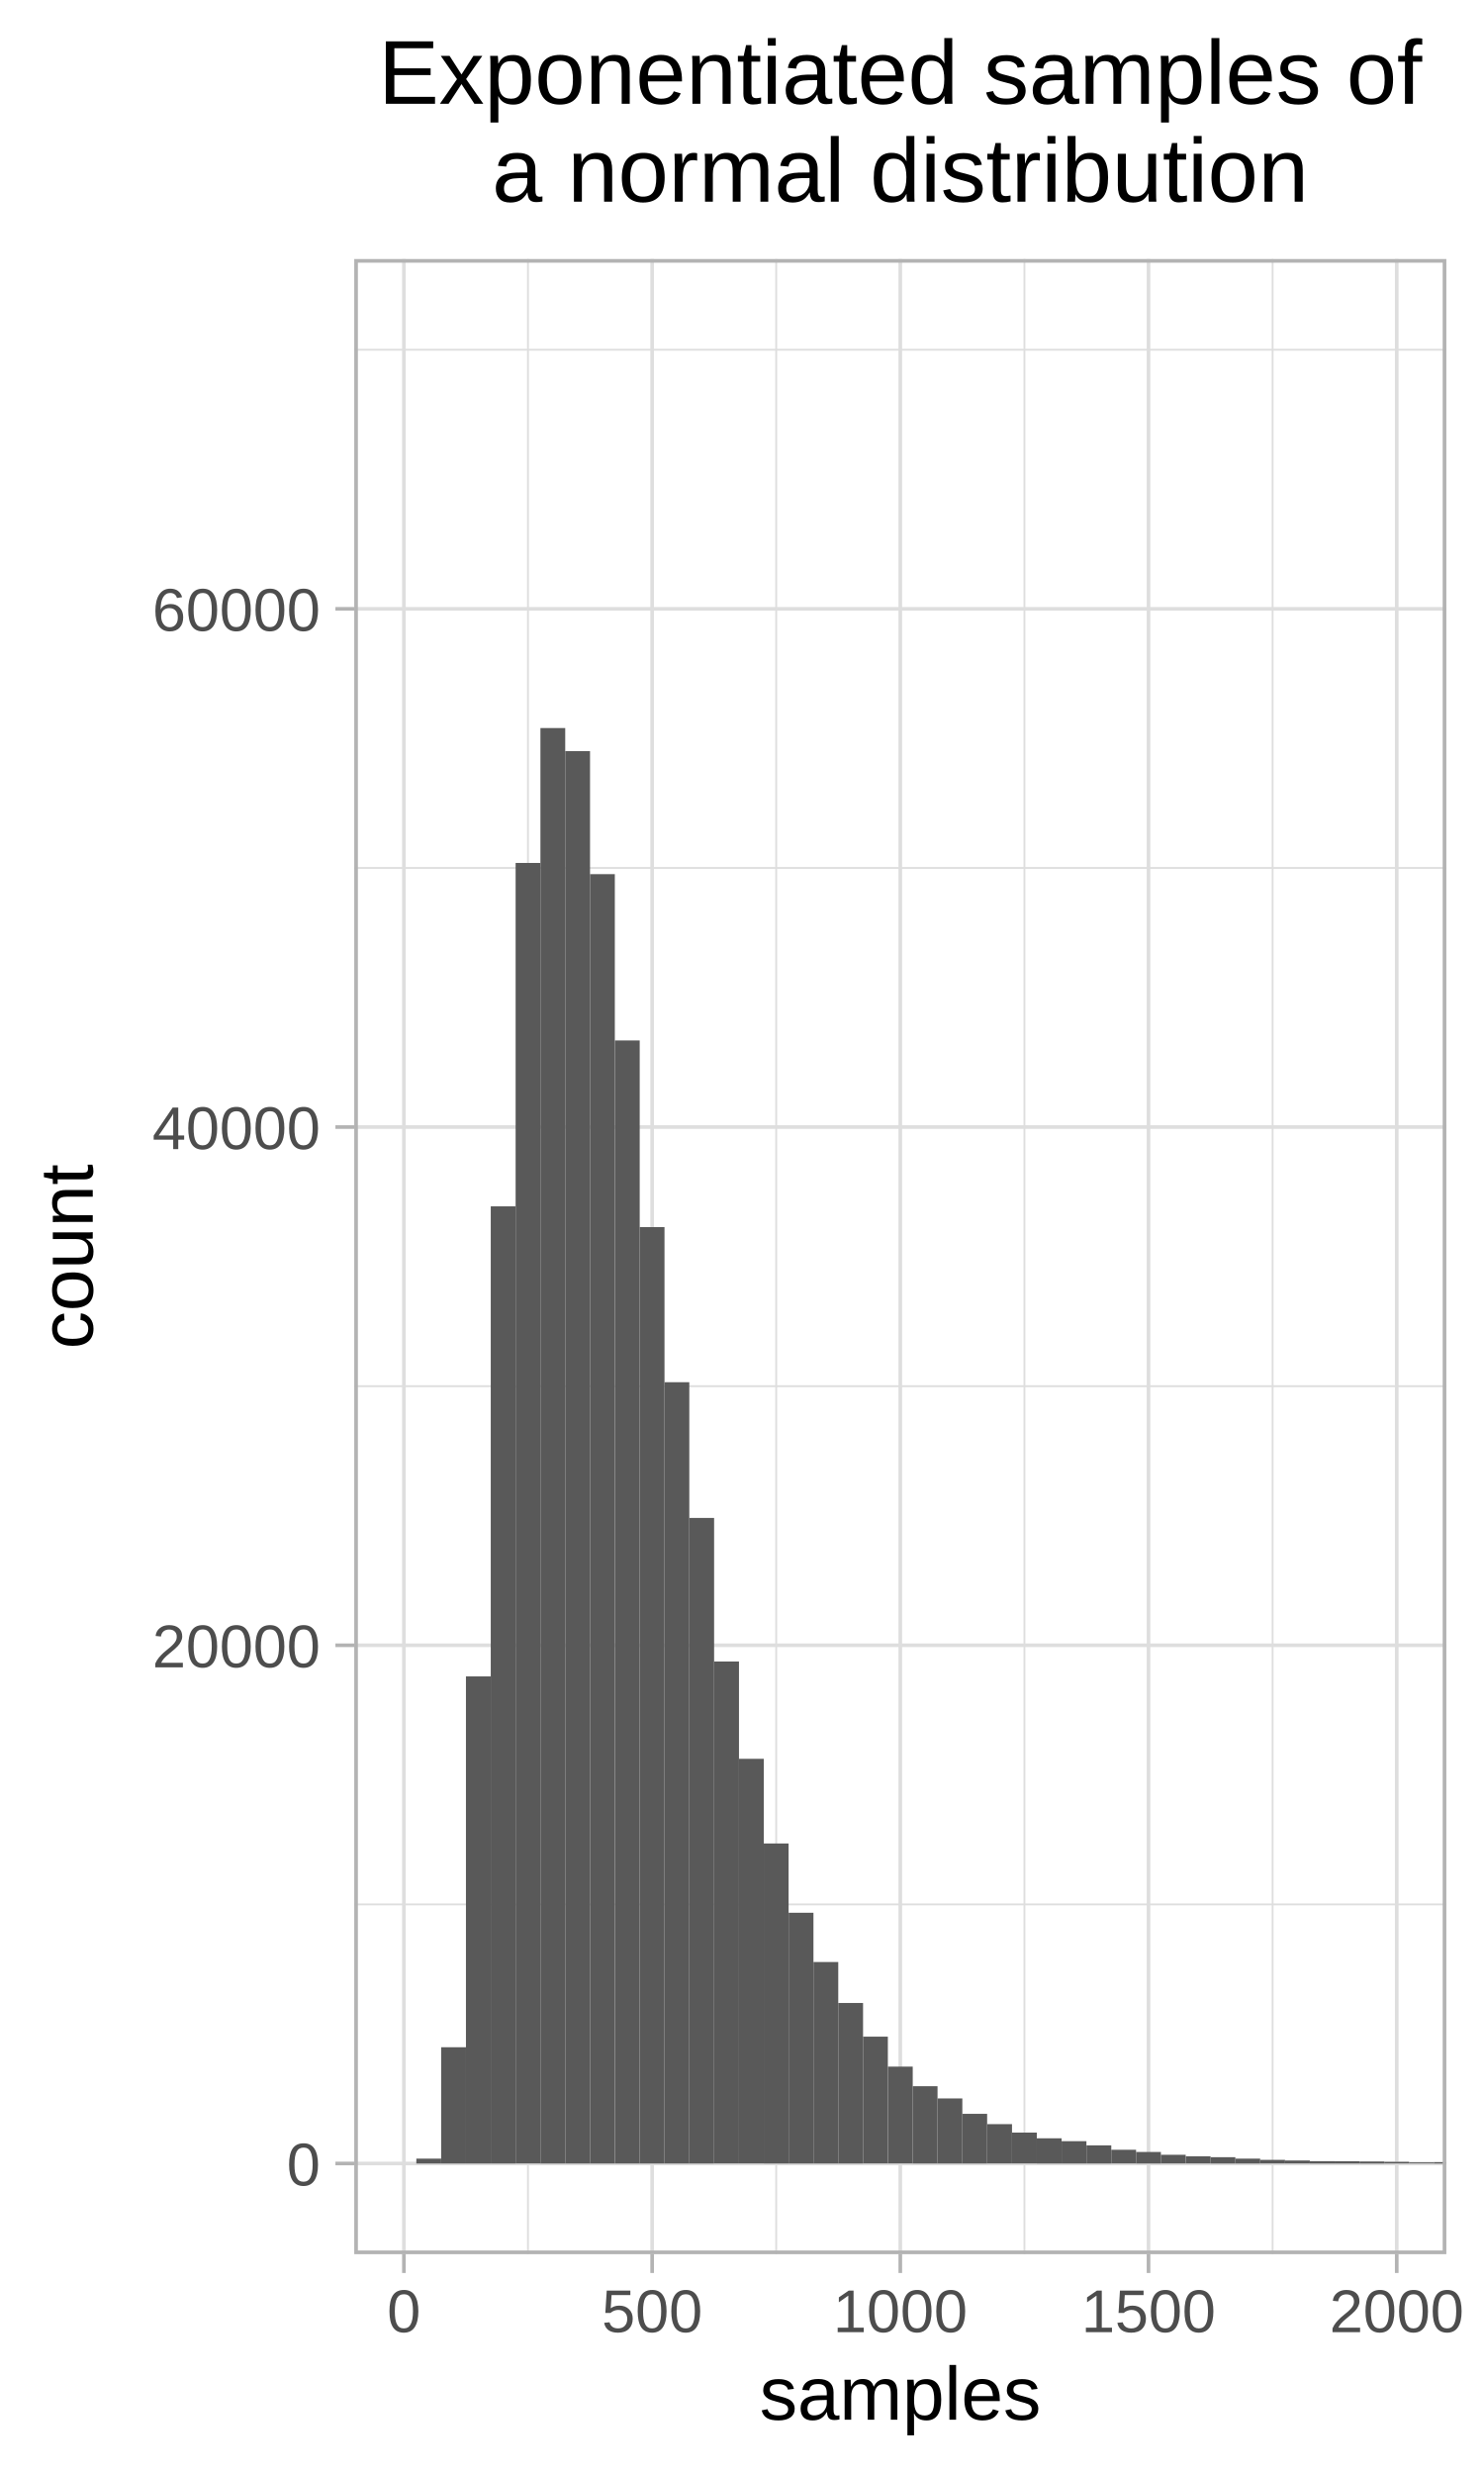
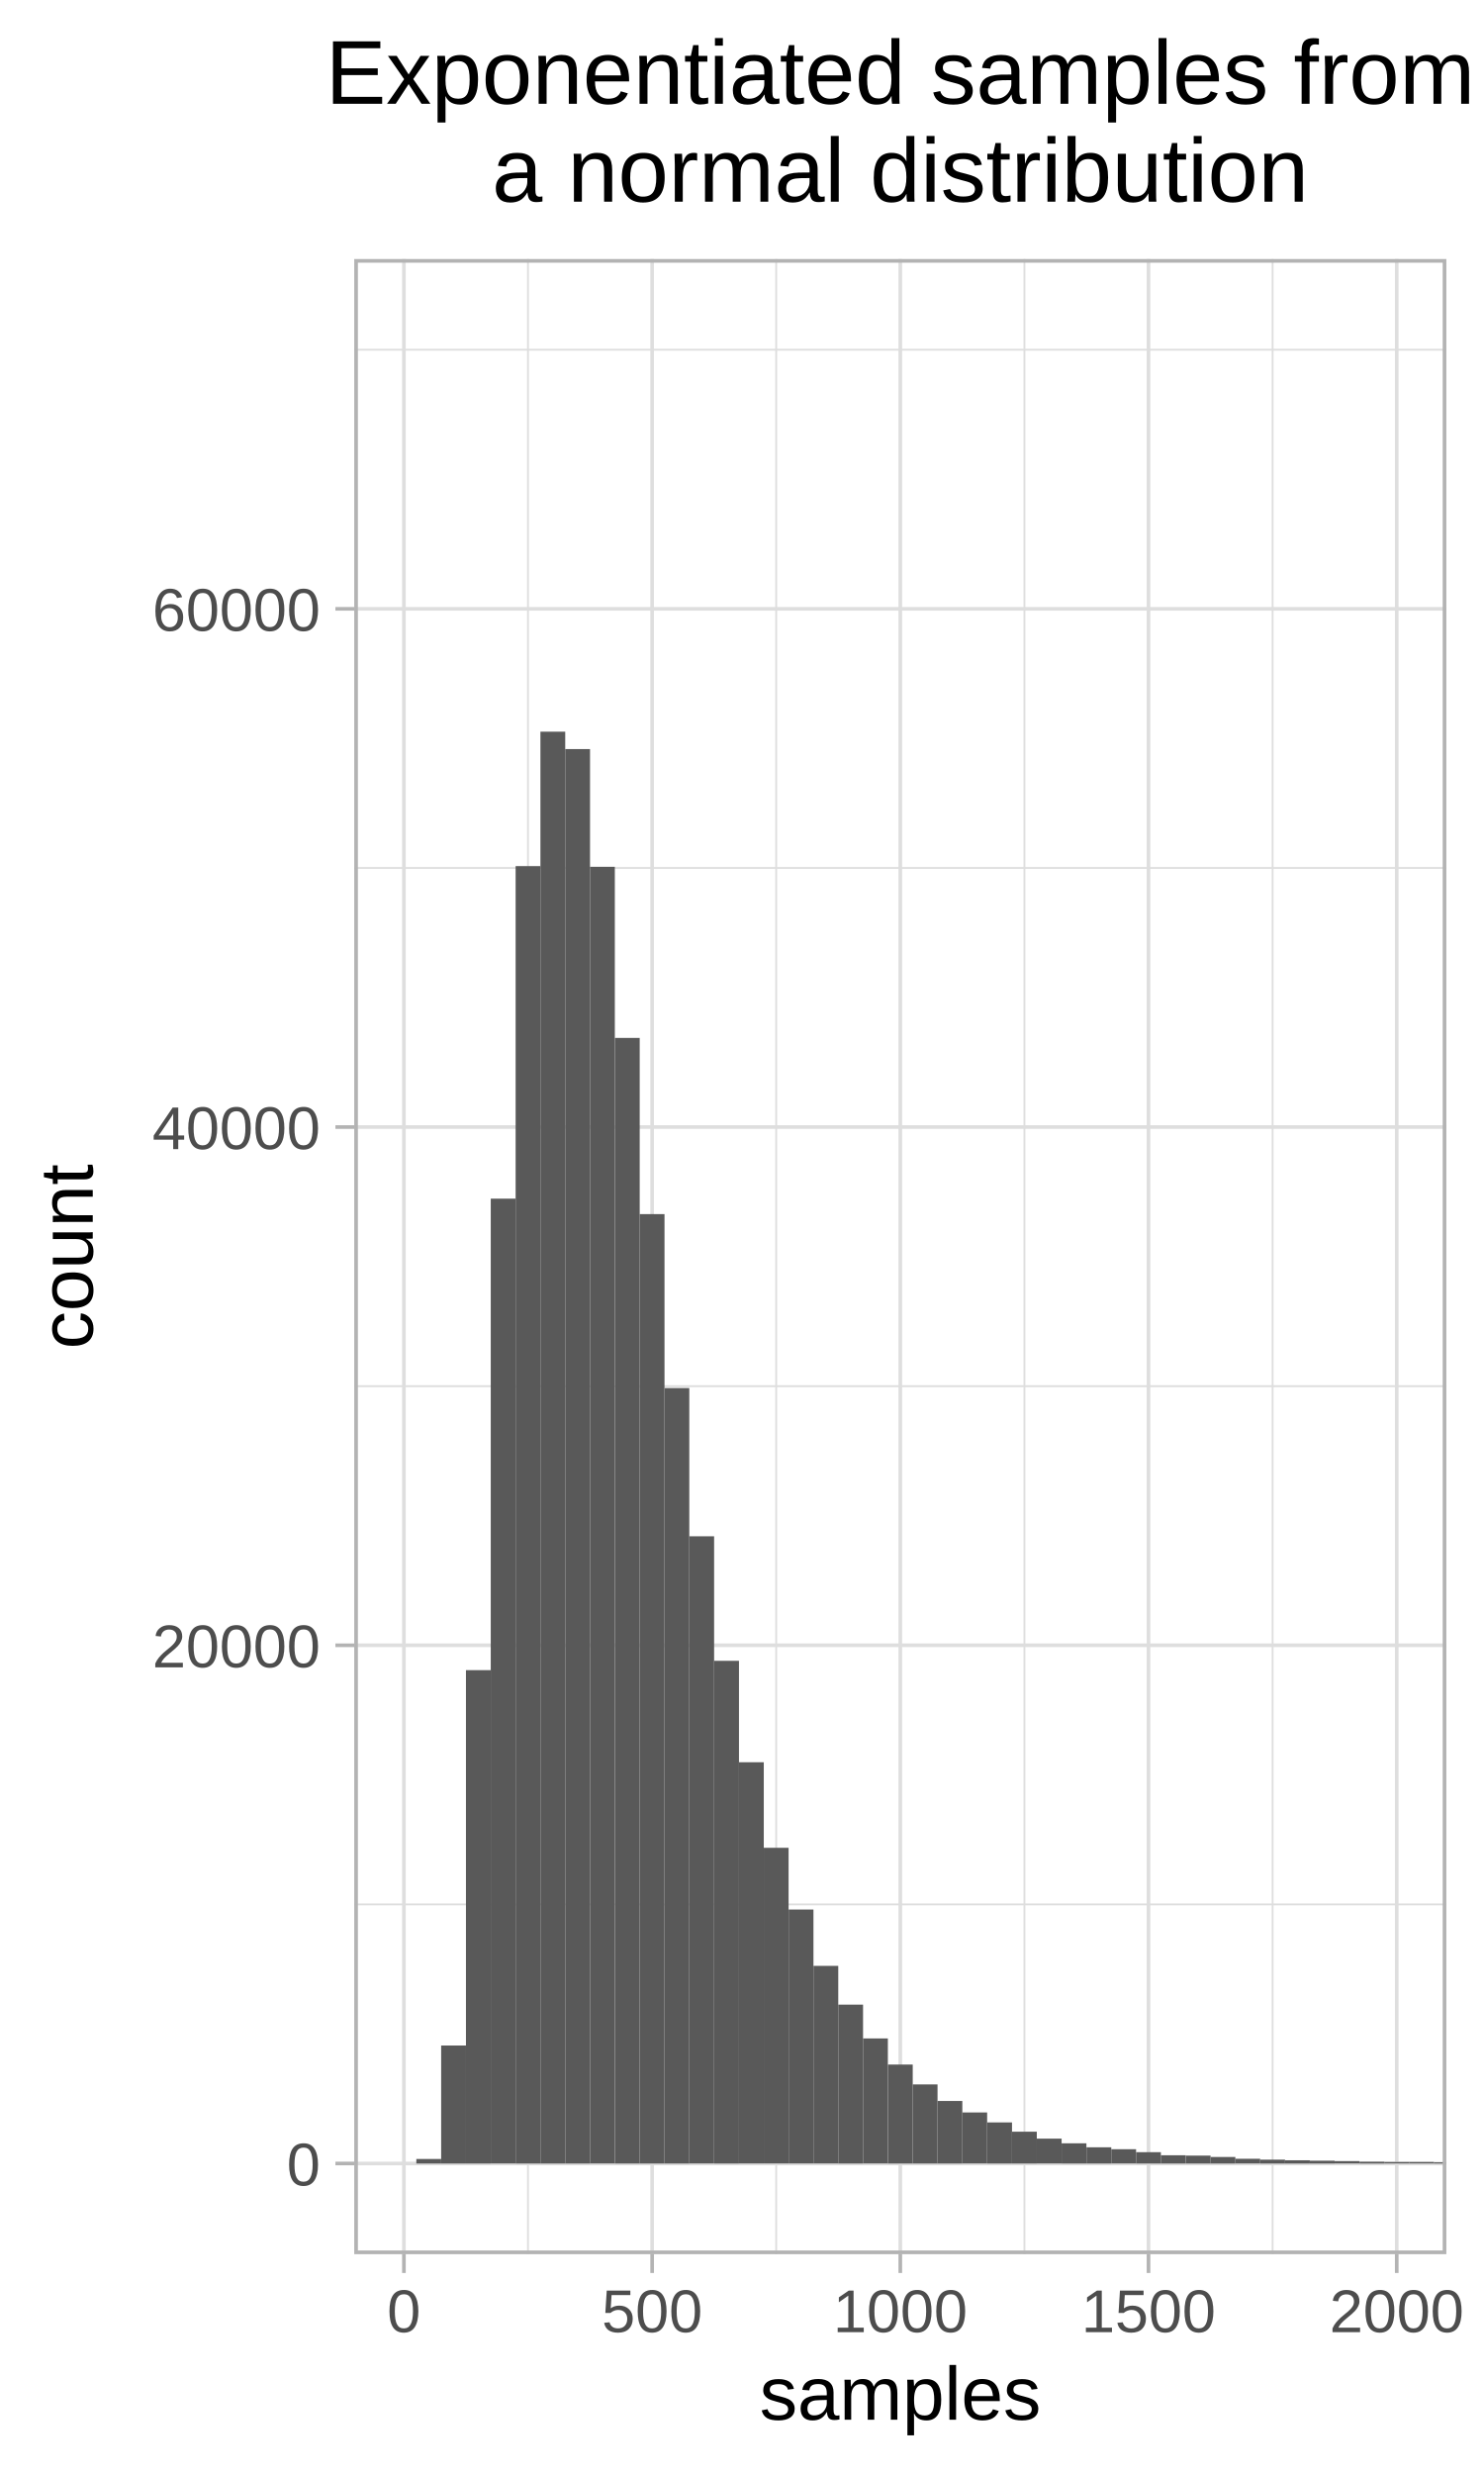
<svg xmlns="http://www.w3.org/2000/svg" class="svglite" width="216.00pt" height="360.00pt" viewBox="0 0 216.00 360.00">
  <defs>
    <style type="text/css">
    .svglite line, .svglite polyline, .svglite polygon, .svglite path, .svglite rect, .svglite circle {
      fill: none;
      stroke: #000000;
      stroke-linecap: round;
      stroke-linejoin: round;
      stroke-miterlimit: 10.00;
    }
  </style>
  </defs>
  <rect width="100%" height="100%" style="stroke: none; fill: #FFFFFF;" />
  <defs>
    <clipPath id="cpMC4wMHwyMTYuMDB8MC4wMHwzNjAuMDA=">
      <rect x="0.00" y="0.00" width="216.00" height="360.00" />
    </clipPath>
  </defs>
  <g clip-path="url(#cpMC4wMHwyMTYuMDB8MC4wMHwzNjAuMDA=)">
    <rect x="0.00" y="0.00" width="216.00" height="360.00" style="stroke-width: 1.07; stroke: #FFFFFF; fill: #FFFFFF;" />
  </g>
  <defs>
    <clipPath id="cpNTEuNTZ8MjEwLjUyfDM3LjY5fDMyOC4wMQ==">
      <rect x="51.56" y="37.69" width="158.96" height="290.32" />
    </clipPath>
  </defs>
  <g clip-path="url(#cpNTEuNTZ8MjEwLjUyfDM3LjY5fDMyOC4wMQ==)">
    <rect x="51.56" y="37.69" width="158.96" height="290.32" style="stroke-width: 1.07; stroke: none; fill: #FFFFFF;" />
    <polyline points="51.56,277.11 210.52,277.11 " style="stroke-width: 0.27; stroke: #DEDEDE; stroke-linecap: butt;" />
    <polyline points="51.56,201.71 210.52,201.71 " style="stroke-width: 0.27; stroke: #DEDEDE; stroke-linecap: butt;" />
    <polyline points="51.56,126.30 210.52,126.30 " style="stroke-width: 0.27; stroke: #DEDEDE; stroke-linecap: butt;" />
    <polyline points="51.56,50.89 210.52,50.89 " style="stroke-width: 0.27; stroke: #DEDEDE; stroke-linecap: butt;" />
    <polyline points="76.85,328.01 76.85,37.69 " style="stroke-width: 0.27; stroke: #DEDEDE; stroke-linecap: butt;" />
    <polyline points="112.98,328.01 112.98,37.69 " style="stroke-width: 0.27; stroke: #DEDEDE; stroke-linecap: butt;" />
    <polyline points="149.11,328.01 149.11,37.69 " style="stroke-width: 0.27; stroke: #DEDEDE; stroke-linecap: butt;" />
    <polyline points="185.23,328.01 185.23,37.69 " style="stroke-width: 0.27; stroke: #DEDEDE; stroke-linecap: butt;" />
    <polyline points="51.56,314.82 210.52,314.82 " style="stroke-width: 0.53; stroke: #DEDEDE; stroke-linecap: butt;" />
    <polyline points="51.56,239.41 210.52,239.41 " style="stroke-width: 0.53; stroke: #DEDEDE; stroke-linecap: butt;" />
    <polyline points="51.56,164.00 210.52,164.00 " style="stroke-width: 0.53; stroke: #DEDEDE; stroke-linecap: butt;" />
    <polyline points="51.56,88.59 210.52,88.59 " style="stroke-width: 0.53; stroke: #DEDEDE; stroke-linecap: butt;" />
    <polyline points="58.79,328.01 58.79,37.69 " style="stroke-width: 0.53; stroke: #DEDEDE; stroke-linecap: butt;" />
    <polyline points="94.92,328.01 94.92,37.69 " style="stroke-width: 0.53; stroke: #DEDEDE; stroke-linecap: butt;" />
    <polyline points="131.04,328.01 131.04,37.69 " style="stroke-width: 0.53; stroke: #DEDEDE; stroke-linecap: butt;" />
    <polyline points="167.17,328.01 167.17,37.69 " style="stroke-width: 0.53; stroke: #DEDEDE; stroke-linecap: butt;" />
    <polyline points="203.30,328.01 203.30,37.69 " style="stroke-width: 0.53; stroke: #DEDEDE; stroke-linecap: butt;" />
-     <rect x="60.60" y="314.11" width="3.61" height="0.71" style="stroke-width: 1.07; stroke: none; stroke-linecap: square; stroke-linejoin: miter; fill: #595959;" />
-     <rect x="64.21" y="297.90" width="3.61" height="16.92" style="stroke-width: 1.07; stroke: none; stroke-linecap: square; stroke-linejoin: miter; fill: #595959;" />
-     <rect x="67.82" y="243.94" width="3.61" height="70.88" style="stroke-width: 1.07; stroke: none; stroke-linecap: square; stroke-linejoin: miter; fill: #595959;" />
-     <rect x="71.43" y="175.54" width="3.61" height="139.28" style="stroke-width: 1.07; stroke: none; stroke-linecap: square; stroke-linejoin: miter; fill: #595959;" />
-     <rect x="75.05" y="125.57" width="3.61" height="189.24" style="stroke-width: 1.07; stroke: none; stroke-linecap: square; stroke-linejoin: miter; fill: #595959;" />
-     <rect x="78.66" y="105.94" width="3.61" height="208.88" style="stroke-width: 1.07; stroke: none; stroke-linecap: square; stroke-linejoin: miter; fill: #595959;" />
-     <rect x="82.27" y="109.30" width="3.61" height="205.52" style="stroke-width: 1.07; stroke: none; stroke-linecap: square; stroke-linejoin: miter; fill: #595959;" />
-     <rect x="85.88" y="127.20" width="3.61" height="187.62" style="stroke-width: 1.07; stroke: none; stroke-linecap: square; stroke-linejoin: miter; fill: #595959;" />
-     <rect x="89.50" y="151.40" width="3.61" height="163.42" style="stroke-width: 1.07; stroke: none; stroke-linecap: square; stroke-linejoin: miter; fill: #595959;" />
-     <rect x="93.11" y="178.56" width="3.61" height="136.26" style="stroke-width: 1.07; stroke: none; stroke-linecap: square; stroke-linejoin: miter; fill: #595959;" />
-     <rect x="96.72" y="201.13" width="3.61" height="113.69" style="stroke-width: 1.07; stroke: none; stroke-linecap: square; stroke-linejoin: miter; fill: #595959;" />
-     <rect x="100.33" y="220.88" width="3.61" height="93.94" style="stroke-width: 1.07; stroke: none; stroke-linecap: square; stroke-linejoin: miter; fill: #595959;" />
-     <rect x="103.95" y="241.77" width="3.61" height="73.04" style="stroke-width: 1.07; stroke: none; stroke-linecap: square; stroke-linejoin: miter; fill: #595959;" />
-     <rect x="107.56" y="255.93" width="3.61" height="58.88" style="stroke-width: 1.07; stroke: none; stroke-linecap: square; stroke-linejoin: miter; fill: #595959;" />
-     <rect x="111.17" y="268.25" width="3.61" height="46.57" style="stroke-width: 1.07; stroke: none; stroke-linecap: square; stroke-linejoin: miter; fill: #595959;" />
-     <rect x="114.79" y="278.33" width="3.61" height="36.49" style="stroke-width: 1.07; stroke: none; stroke-linecap: square; stroke-linejoin: miter; fill: #595959;" />
-     <rect x="118.40" y="285.50" width="3.61" height="29.32" style="stroke-width: 1.07; stroke: none; stroke-linecap: square; stroke-linejoin: miter; fill: #595959;" />
-     <rect x="122.01" y="291.46" width="3.61" height="23.36" style="stroke-width: 1.07; stroke: none; stroke-linecap: square; stroke-linejoin: miter; fill: #595959;" />
-     <rect x="125.62" y="296.36" width="3.61" height="18.45" style="stroke-width: 1.07; stroke: none; stroke-linecap: square; stroke-linejoin: miter; fill: #595959;" />
-     <rect x="129.24" y="300.72" width="3.61" height="14.09" style="stroke-width: 1.07; stroke: none; stroke-linecap: square; stroke-linejoin: miter; fill: #595959;" />
-     <rect x="132.85" y="303.57" width="3.61" height="11.25" style="stroke-width: 1.07; stroke: none; stroke-linecap: square; stroke-linejoin: miter; fill: #595959;" />
-     <rect x="136.46" y="305.35" width="3.61" height="9.47" style="stroke-width: 1.07; stroke: none; stroke-linecap: square; stroke-linejoin: miter; fill: #595959;" />
-     <rect x="140.07" y="307.59" width="3.61" height="7.23" style="stroke-width: 1.07; stroke: none; stroke-linecap: square; stroke-linejoin: miter; fill: #595959;" />
-     <rect x="143.69" y="309.09" width="3.61" height="5.72" style="stroke-width: 1.07; stroke: none; stroke-linecap: square; stroke-linejoin: miter; fill: #595959;" />
-     <rect x="147.30" y="310.32" width="3.61" height="4.49" style="stroke-width: 1.07; stroke: none; stroke-linecap: square; stroke-linejoin: miter; fill: #595959;" />
-     <rect x="150.91" y="311.15" width="3.61" height="3.67" style="stroke-width: 1.07; stroke: none; stroke-linecap: square; stroke-linejoin: miter; fill: #595959;" />
-     <rect x="154.52" y="311.57" width="3.61" height="3.25" style="stroke-width: 1.07; stroke: none; stroke-linecap: square; stroke-linejoin: miter; fill: #595959;" />
-     <rect x="158.14" y="312.18" width="3.61" height="2.64" style="stroke-width: 1.07; stroke: none; stroke-linecap: square; stroke-linejoin: miter; fill: #595959;" />
-     <rect x="161.75" y="312.82" width="3.61" height="1.99" style="stroke-width: 1.07; stroke: none; stroke-linecap: square; stroke-linejoin: miter; fill: #595959;" />
-     <rect x="165.36" y="313.14" width="3.61" height="1.68" style="stroke-width: 1.07; stroke: none; stroke-linecap: square; stroke-linejoin: miter; fill: #595959;" />
-     <rect x="168.97" y="313.55" width="3.61" height="1.26" style="stroke-width: 1.07; stroke: none; stroke-linecap: square; stroke-linejoin: miter; fill: #595959;" />
-     <rect x="172.59" y="313.77" width="3.61" height="1.04" style="stroke-width: 1.07; stroke: none; stroke-linecap: square; stroke-linejoin: miter; fill: #595959;" />
-     <rect x="176.20" y="313.90" width="3.61" height="0.92" style="stroke-width: 1.07; stroke: none; stroke-linecap: square; stroke-linejoin: miter; fill: #595959;" />
-     <rect x="179.81" y="314.11" width="3.61" height="0.71" style="stroke-width: 1.07; stroke: none; stroke-linecap: square; stroke-linejoin: miter; fill: #595959;" />
-     <rect x="183.43" y="314.29" width="3.61" height="0.52" style="stroke-width: 1.07; stroke: none; stroke-linecap: square; stroke-linejoin: miter; fill: #595959;" />
-     <rect x="187.04" y="314.38" width="3.61" height="0.43" style="stroke-width: 1.07; stroke: none; stroke-linecap: square; stroke-linejoin: miter; fill: #595959;" />
-     <rect x="190.65" y="314.48" width="3.61" height="0.34" style="stroke-width: 1.07; stroke: none; stroke-linecap: square; stroke-linejoin: miter; fill: #595959;" />
-     <rect x="194.26" y="314.49" width="3.61" height="0.33" style="stroke-width: 1.07; stroke: none; stroke-linecap: square; stroke-linejoin: miter; fill: #595959;" />
-     <rect x="197.88" y="314.53" width="3.61" height="0.29" style="stroke-width: 1.07; stroke: none; stroke-linecap: square; stroke-linejoin: miter; fill: #595959;" />
-     <rect x="201.49" y="314.58" width="3.61" height="0.23" style="stroke-width: 1.07; stroke: none; stroke-linecap: square; stroke-linejoin: miter; fill: #595959;" />
-     <rect x="205.10" y="314.66" width="3.61" height="0.15" style="stroke-width: 1.07; stroke: none; stroke-linecap: square; stroke-linejoin: miter; fill: #595959;" />
-     <rect x="208.71" y="314.63" width="3.61" height="0.19" style="stroke-width: 1.07; stroke: none; stroke-linecap: square; stroke-linejoin: miter; fill: #595959;" />
-     <rect x="212.33" y="314.69" width="3.61" height="0.13" style="stroke-width: 1.07; stroke: none; stroke-linecap: square; stroke-linejoin: miter; fill: #595959;" />
-     <rect x="215.94" y="314.70" width="3.61" height="0.12" style="stroke-width: 1.07; stroke: none; stroke-linecap: square; stroke-linejoin: miter; fill: #595959;" />
+     <rect x="60.60" y="314.16" width="3.61" height="0.66" style="stroke-width: 1.07; stroke: none; stroke-linecap: square; stroke-linejoin: miter; fill: #595959;" />
+     <rect x="64.21" y="297.65" width="3.61" height="17.17" style="stroke-width: 1.07; stroke: none; stroke-linecap: square; stroke-linejoin: miter; fill: #595959;" />
+     <rect x="67.82" y="243.03" width="3.61" height="71.79" style="stroke-width: 1.07; stroke: none; stroke-linecap: square; stroke-linejoin: miter; fill: #595959;" />
+     <rect x="71.43" y="174.42" width="3.61" height="140.39" style="stroke-width: 1.07; stroke: none; stroke-linecap: square; stroke-linejoin: miter; fill: #595959;" />
+     <rect x="75.05" y="126.03" width="3.61" height="188.79" style="stroke-width: 1.07; stroke: none; stroke-linecap: square; stroke-linejoin: miter; fill: #595959;" />
+     <rect x="78.66" y="106.47" width="3.61" height="208.35" style="stroke-width: 1.07; stroke: none; stroke-linecap: square; stroke-linejoin: miter; fill: #595959;" />
+     <rect x="82.27" y="109.00" width="3.61" height="205.82" style="stroke-width: 1.07; stroke: none; stroke-linecap: square; stroke-linejoin: miter; fill: #595959;" />
+     <rect x="85.88" y="126.13" width="3.61" height="188.68" style="stroke-width: 1.07; stroke: none; stroke-linecap: square; stroke-linejoin: miter; fill: #595959;" />
+     <rect x="89.50" y="151.03" width="3.61" height="163.79" style="stroke-width: 1.07; stroke: none; stroke-linecap: square; stroke-linejoin: miter; fill: #595959;" />
+     <rect x="93.11" y="176.67" width="3.61" height="138.15" style="stroke-width: 1.07; stroke: none; stroke-linecap: square; stroke-linejoin: miter; fill: #595959;" />
+     <rect x="96.72" y="201.98" width="3.61" height="112.84" style="stroke-width: 1.07; stroke: none; stroke-linecap: square; stroke-linejoin: miter; fill: #595959;" />
+     <rect x="100.33" y="223.55" width="3.61" height="91.26" style="stroke-width: 1.07; stroke: none; stroke-linecap: square; stroke-linejoin: miter; fill: #595959;" />
+     <rect x="103.95" y="241.67" width="3.61" height="73.15" style="stroke-width: 1.07; stroke: none; stroke-linecap: square; stroke-linejoin: miter; fill: #595959;" />
+     <rect x="107.56" y="256.43" width="3.61" height="58.38" style="stroke-width: 1.07; stroke: none; stroke-linecap: square; stroke-linejoin: miter; fill: #595959;" />
+     <rect x="111.17" y="268.88" width="3.61" height="45.93" style="stroke-width: 1.07; stroke: none; stroke-linecap: square; stroke-linejoin: miter; fill: #595959;" />
+     <rect x="114.79" y="277.86" width="3.61" height="36.95" style="stroke-width: 1.07; stroke: none; stroke-linecap: square; stroke-linejoin: miter; fill: #595959;" />
+     <rect x="118.40" y="286.06" width="3.61" height="28.75" style="stroke-width: 1.07; stroke: none; stroke-linecap: square; stroke-linejoin: miter; fill: #595959;" />
+     <rect x="122.01" y="291.70" width="3.61" height="23.12" style="stroke-width: 1.07; stroke: none; stroke-linecap: square; stroke-linejoin: miter; fill: #595959;" />
+     <rect x="125.62" y="296.62" width="3.61" height="18.19" style="stroke-width: 1.07; stroke: none; stroke-linecap: square; stroke-linejoin: miter; fill: #595959;" />
+     <rect x="129.24" y="300.42" width="3.61" height="14.40" style="stroke-width: 1.07; stroke: none; stroke-linecap: square; stroke-linejoin: miter; fill: #595959;" />
+     <rect x="132.85" y="303.31" width="3.61" height="11.51" style="stroke-width: 1.07; stroke: none; stroke-linecap: square; stroke-linejoin: miter; fill: #595959;" />
+     <rect x="136.46" y="305.72" width="3.61" height="9.10" style="stroke-width: 1.07; stroke: none; stroke-linecap: square; stroke-linejoin: miter; fill: #595959;" />
+     <rect x="140.07" y="307.39" width="3.61" height="7.42" style="stroke-width: 1.07; stroke: none; stroke-linecap: square; stroke-linejoin: miter; fill: #595959;" />
+     <rect x="143.69" y="308.84" width="3.61" height="5.98" style="stroke-width: 1.07; stroke: none; stroke-linecap: square; stroke-linejoin: miter; fill: #595959;" />
+     <rect x="147.30" y="310.19" width="3.61" height="4.63" style="stroke-width: 1.07; stroke: none; stroke-linecap: square; stroke-linejoin: miter; fill: #595959;" />
+     <rect x="150.91" y="311.20" width="3.61" height="3.61" style="stroke-width: 1.07; stroke: none; stroke-linecap: square; stroke-linejoin: miter; fill: #595959;" />
+     <rect x="154.52" y="311.88" width="3.61" height="2.94" style="stroke-width: 1.07; stroke: none; stroke-linecap: square; stroke-linejoin: miter; fill: #595959;" />
+     <rect x="158.14" y="312.46" width="3.61" height="2.36" style="stroke-width: 1.07; stroke: none; stroke-linecap: square; stroke-linejoin: miter; fill: #595959;" />
+     <rect x="161.75" y="312.74" width="3.61" height="2.07" style="stroke-width: 1.07; stroke: none; stroke-linecap: square; stroke-linejoin: miter; fill: #595959;" />
+     <rect x="165.36" y="313.17" width="3.61" height="1.65" style="stroke-width: 1.07; stroke: none; stroke-linecap: square; stroke-linejoin: miter; fill: #595959;" />
+     <rect x="168.97" y="313.62" width="3.61" height="1.20" style="stroke-width: 1.07; stroke: none; stroke-linecap: square; stroke-linejoin: miter; fill: #595959;" />
+     <rect x="172.59" y="313.67" width="3.61" height="1.15" style="stroke-width: 1.07; stroke: none; stroke-linecap: square; stroke-linejoin: miter; fill: #595959;" />
+     <rect x="176.20" y="313.87" width="3.61" height="0.95" style="stroke-width: 1.07; stroke: none; stroke-linecap: square; stroke-linejoin: miter; fill: #595959;" />
+     <rect x="179.81" y="314.13" width="3.61" height="0.68" style="stroke-width: 1.07; stroke: none; stroke-linecap: square; stroke-linejoin: miter; fill: #595959;" />
+     <rect x="183.43" y="314.26" width="3.61" height="0.56" style="stroke-width: 1.07; stroke: none; stroke-linecap: square; stroke-linejoin: miter; fill: #595959;" />
+     <rect x="187.04" y="314.35" width="3.61" height="0.47" style="stroke-width: 1.07; stroke: none; stroke-linecap: square; stroke-linejoin: miter; fill: #595959;" />
+     <rect x="190.65" y="314.41" width="3.61" height="0.41" style="stroke-width: 1.07; stroke: none; stroke-linecap: square; stroke-linejoin: miter; fill: #595959;" />
+     <rect x="194.26" y="314.47" width="3.61" height="0.34" style="stroke-width: 1.07; stroke: none; stroke-linecap: square; stroke-linejoin: miter; fill: #595959;" />
+     <rect x="197.88" y="314.56" width="3.61" height="0.26" style="stroke-width: 1.07; stroke: none; stroke-linecap: square; stroke-linejoin: miter; fill: #595959;" />
+     <rect x="201.49" y="314.60" width="3.61" height="0.21" style="stroke-width: 1.07; stroke: none; stroke-linecap: square; stroke-linejoin: miter; fill: #595959;" />
+     <rect x="205.10" y="314.60" width="3.61" height="0.21" style="stroke-width: 1.07; stroke: none; stroke-linecap: square; stroke-linejoin: miter; fill: #595959;" />
+     <rect x="208.71" y="314.65" width="3.61" height="0.17" style="stroke-width: 1.07; stroke: none; stroke-linecap: square; stroke-linejoin: miter; fill: #595959;" />
+     <rect x="212.33" y="314.71" width="3.61" height="0.11" style="stroke-width: 1.07; stroke: none; stroke-linecap: square; stroke-linejoin: miter; fill: #595959;" />
+     <rect x="215.94" y="314.72" width="3.61" height="0.10" style="stroke-width: 1.07; stroke: none; stroke-linecap: square; stroke-linejoin: miter; fill: #595959;" />
    <rect x="51.56" y="37.69" width="158.96" height="290.32" style="stroke-width: 1.07; stroke: #B3B3B3;" />
  </g>
  <g clip-path="url(#cpMC4wMHwyMTYuMDB8MC4wMHwzNjAuMDA=)">
    <text x="46.63" y="318.02" text-anchor="end" style="font-size: 8.80px; fill: #4D4D4D; font-family: Arimo;" textLength="5.59px" lengthAdjust="spacingAndGlyphs">0</text>
    <text x="46.63" y="242.62" text-anchor="end" style="font-size: 8.80px; fill: #4D4D4D; font-family: Arimo;" textLength="27.97px" lengthAdjust="spacingAndGlyphs">20000</text>
    <text x="46.63" y="167.21" text-anchor="end" style="font-size: 8.80px; fill: #4D4D4D; font-family: Arimo;" textLength="27.97px" lengthAdjust="spacingAndGlyphs">40000</text>
    <text x="46.63" y="91.80" text-anchor="end" style="font-size: 8.80px; fill: #4D4D4D; font-family: Arimo;" textLength="27.97px" lengthAdjust="spacingAndGlyphs">60000</text>
    <polyline points="48.82,314.82 51.56,314.82 " style="stroke-width: 0.53; stroke: #B3B3B3; stroke-linecap: butt;" />
    <polyline points="48.82,239.41 51.56,239.41 " style="stroke-width: 0.53; stroke: #B3B3B3; stroke-linecap: butt;" />
    <polyline points="48.82,164.00 51.56,164.00 " style="stroke-width: 0.53; stroke: #B3B3B3; stroke-linecap: butt;" />
    <polyline points="48.82,88.59 51.56,88.59 " style="stroke-width: 0.53; stroke: #B3B3B3; stroke-linecap: butt;" />
    <polyline points="58.79,330.75 58.79,328.01 " style="stroke-width: 0.53; stroke: #B3B3B3; stroke-linecap: butt;" />
    <polyline points="94.92,330.75 94.92,328.01 " style="stroke-width: 0.53; stroke: #B3B3B3; stroke-linecap: butt;" />
    <polyline points="131.04,330.75 131.04,328.01 " style="stroke-width: 0.53; stroke: #B3B3B3; stroke-linecap: butt;" />
    <polyline points="167.17,330.75 167.17,328.01 " style="stroke-width: 0.53; stroke: #B3B3B3; stroke-linecap: butt;" />
    <polyline points="203.30,330.75 203.30,328.01 " style="stroke-width: 0.53; stroke: #B3B3B3; stroke-linecap: butt;" />
    <text x="58.79" y="339.36" text-anchor="middle" style="font-size: 8.80px; fill: #4D4D4D; font-family: Arimo;" textLength="5.59px" lengthAdjust="spacingAndGlyphs">0</text>
    <text x="94.92" y="339.36" text-anchor="middle" style="font-size: 8.80px; fill: #4D4D4D; font-family: Arimo;" textLength="16.78px" lengthAdjust="spacingAndGlyphs">500</text>
    <text x="131.04" y="339.36" text-anchor="middle" style="font-size: 8.80px; fill: #4D4D4D; font-family: Arimo;" textLength="22.38px" lengthAdjust="spacingAndGlyphs">1000</text>
    <text x="167.17" y="339.36" text-anchor="middle" style="font-size: 8.80px; fill: #4D4D4D; font-family: Arimo;" textLength="22.38px" lengthAdjust="spacingAndGlyphs">1500</text>
    <text x="203.30" y="339.36" text-anchor="middle" style="font-size: 8.80px; fill: #4D4D4D; font-family: Arimo;" textLength="22.38px" lengthAdjust="spacingAndGlyphs">2000</text>
    <text x="131.04" y="352.10" text-anchor="middle" style="font-size: 11.00px; font-family: Arimo;" textLength="45.73px" lengthAdjust="spacingAndGlyphs">samples</text>
    <text transform="translate(13.50,182.85) rotate(-90)" text-anchor="middle" style="font-size: 11.00px; font-family: Arimo;" textLength="31.03px" lengthAdjust="spacingAndGlyphs">count</text>
-     <text x="131.04" y="15.10" text-anchor="middle" style="font-size: 13.20px; font-family: Arimo;" textLength="171.92px" lengthAdjust="spacingAndGlyphs">Exponentiated samples of</text>
+     <text x="131.04" y="15.10" text-anchor="middle" style="font-size: 13.20px; font-family: Arimo;" textLength="189.91px" lengthAdjust="spacingAndGlyphs">Exponentiated samples from</text>
    <text x="131.04" y="29.35" text-anchor="middle" style="font-size: 13.20px; font-family: Arimo;" textLength="137.85px" lengthAdjust="spacingAndGlyphs">a normal distribution</text>
  </g>
</svg>
